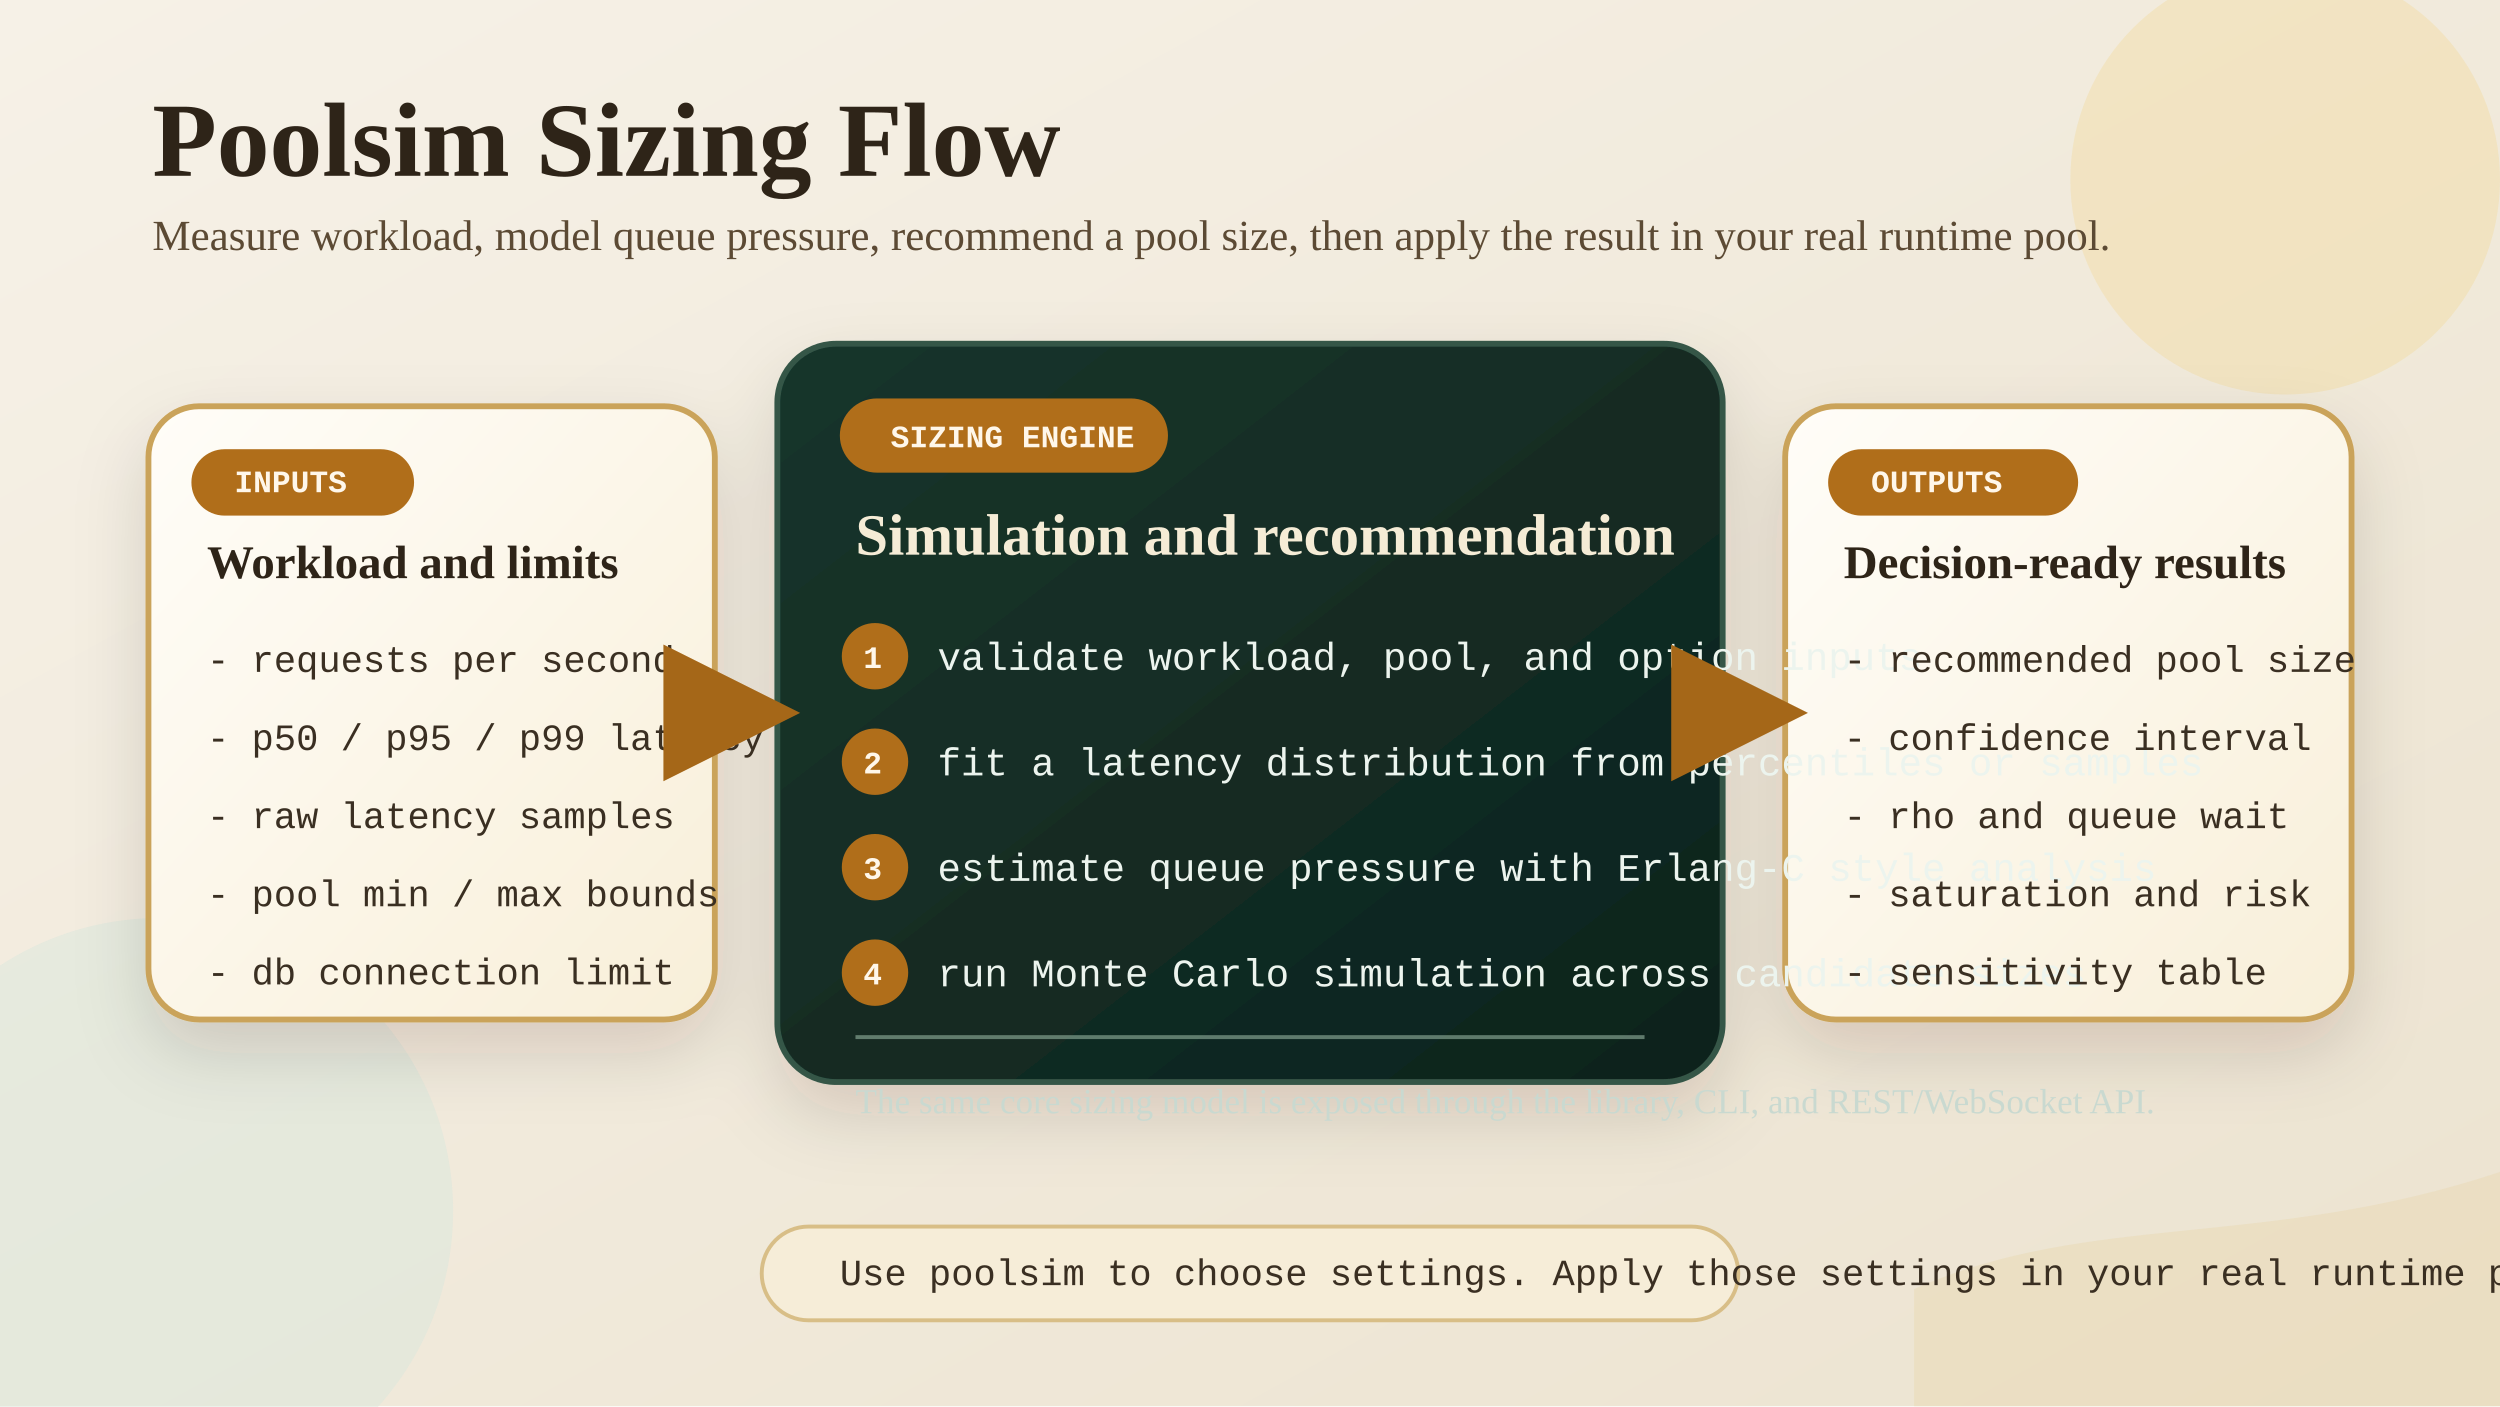
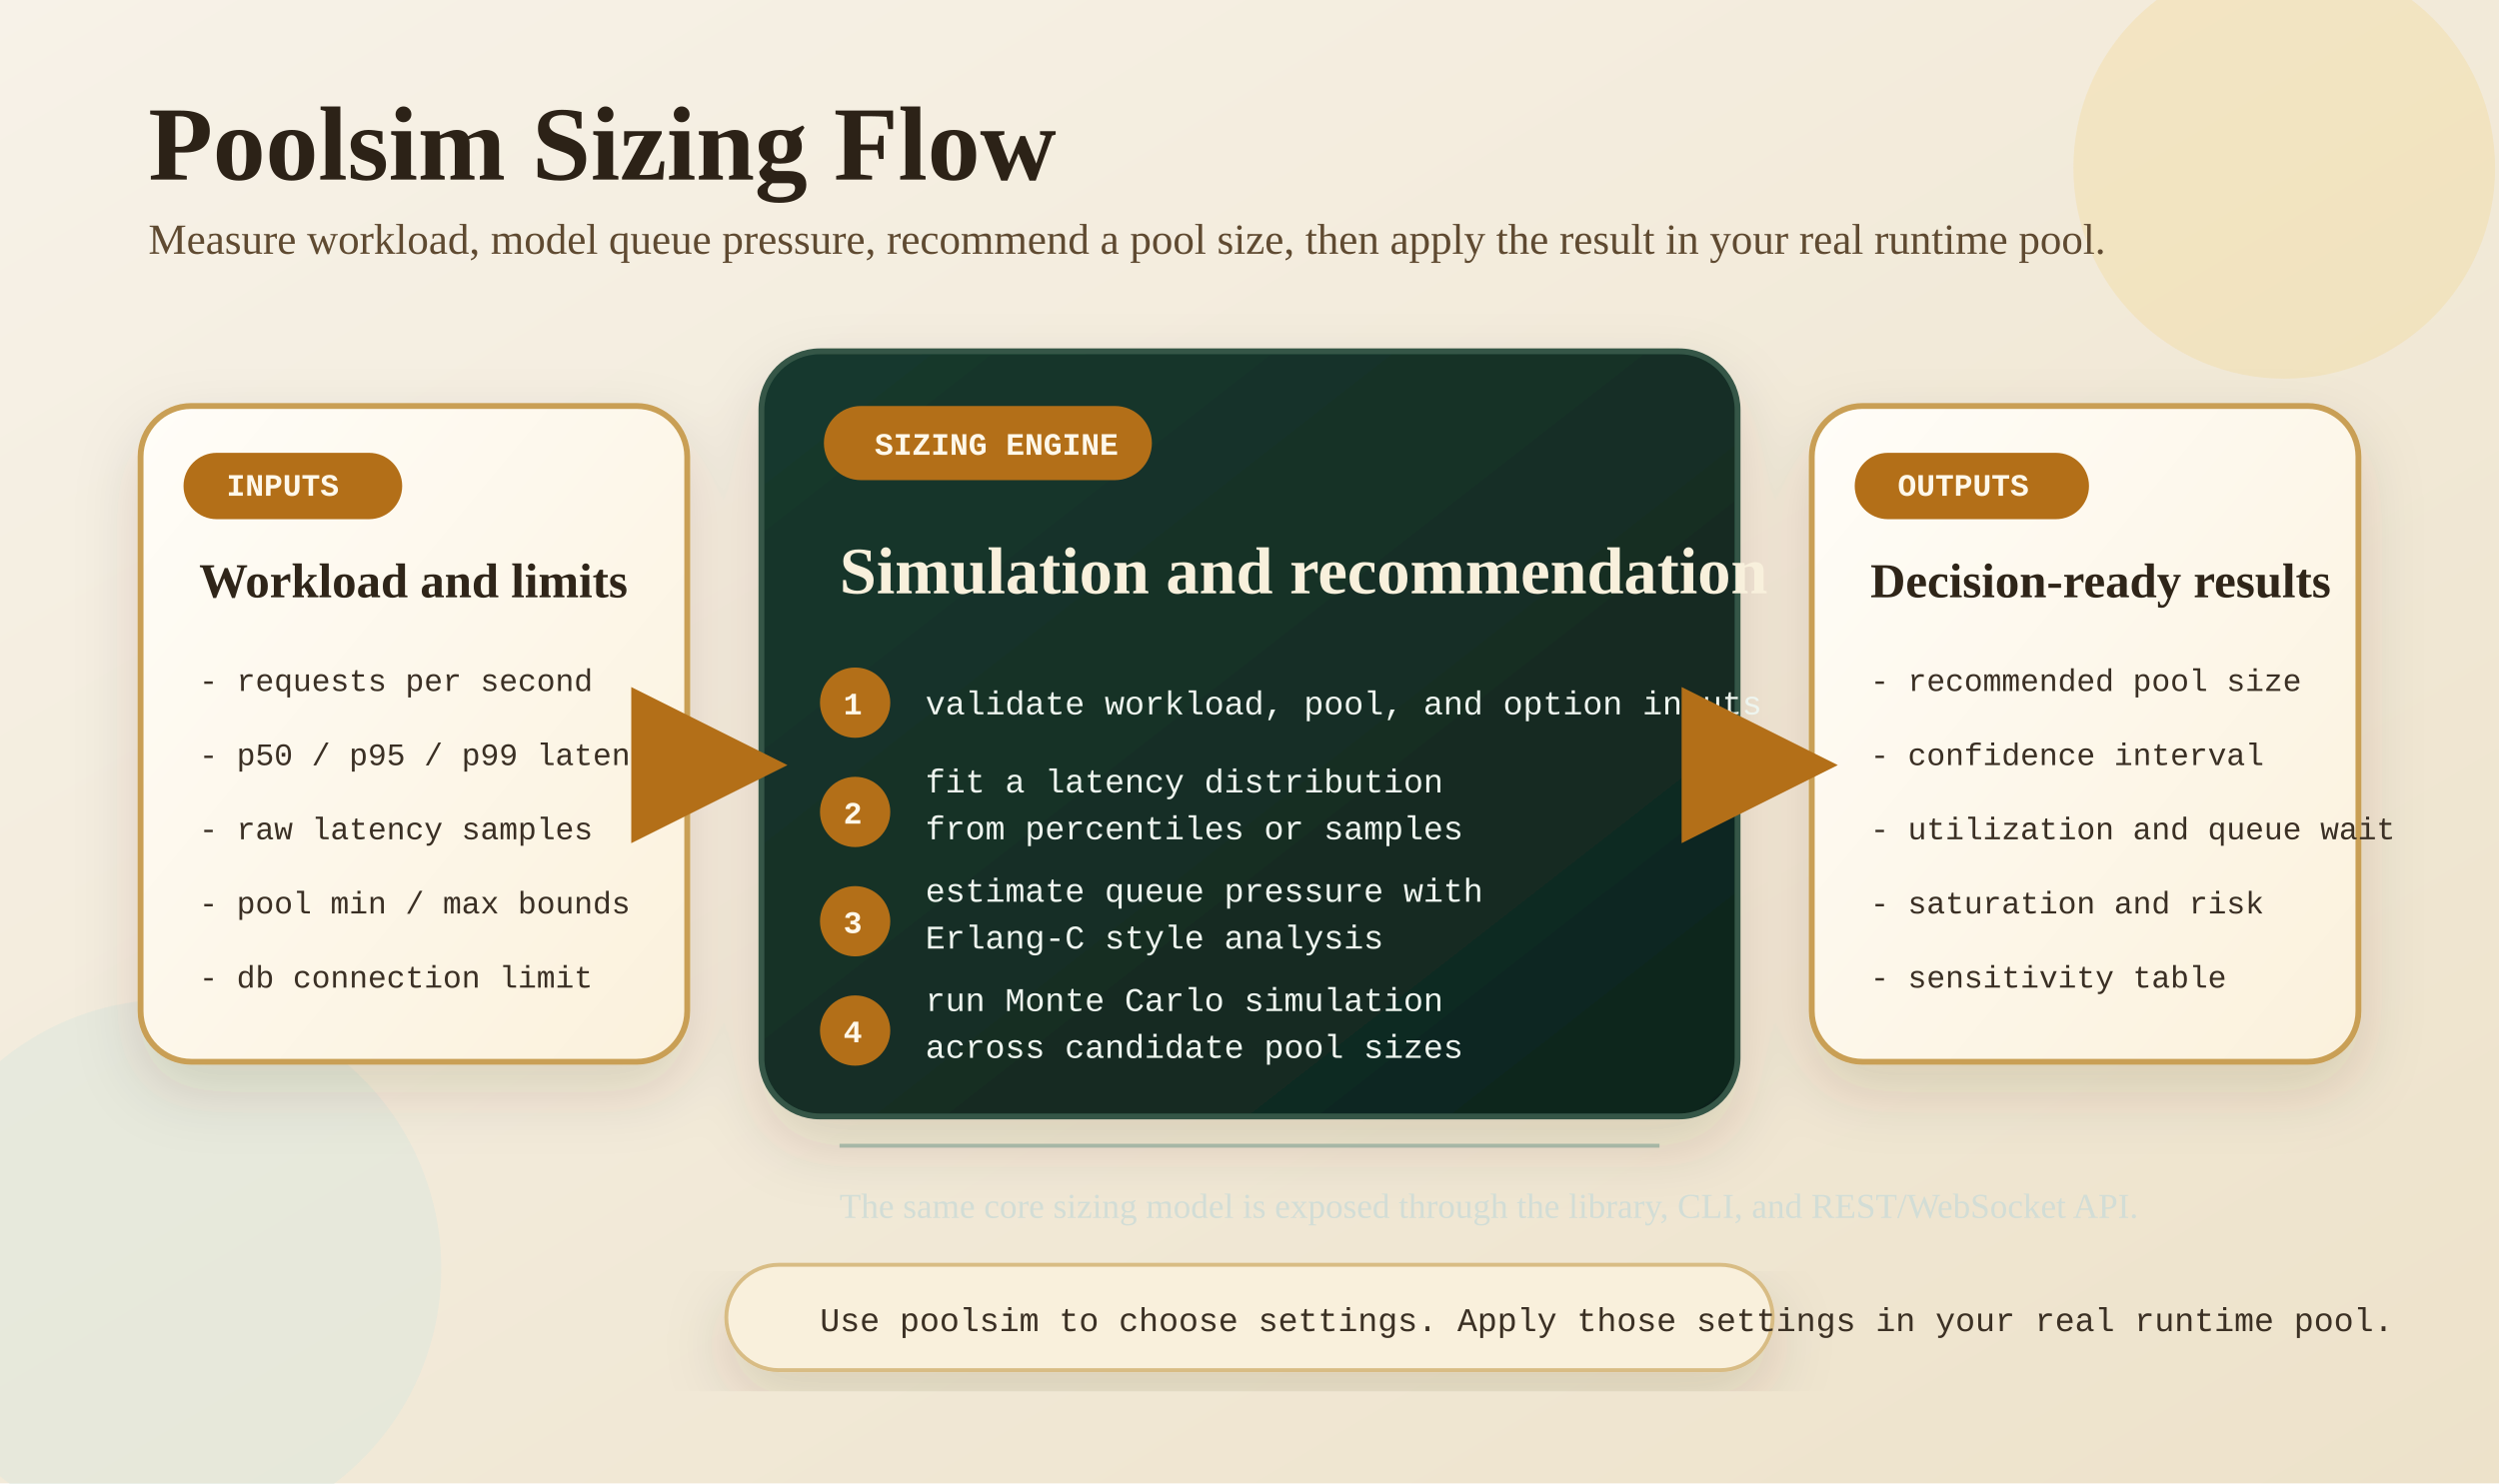
- <svg xmlns="http://www.w3.org/2000/svg" width="1280" height="720" viewBox="0 0 1280 720" role="img" aria-labelledby="title desc">
+ <svg xmlns="http://www.w3.org/2000/svg" width="1280" height="760" viewBox="0 0 1280 760" role="img" aria-labelledby="title desc">
  <defs>
    <linearGradient id="bg" x1="0%" y1="0%" x2="100%" y2="100%">
-       <stop offset="0%" stop-color="#f6f1e7" />
-       <stop offset="100%" stop-color="#ece3d0" />
+       <stop offset="0%" stop-color="#f7f2e8" />
+       <stop offset="100%" stop-color="#ede2ca" />
    </linearGradient>
    <linearGradient id="engine" x1="0%" y1="0%" x2="100%" y2="100%">
-       <stop offset="0%" stop-color="#14352b" />
-       <stop offset="100%" stop-color="#10231d" />
+       <stop offset="0%" stop-color="#16392e" />
+       <stop offset="100%" stop-color="#10241d" />
    </linearGradient>
    <linearGradient id="card" x1="0%" y1="0%" x2="100%" y2="100%">
      <stop offset="0%" stop-color="#fffdf8" />
-       <stop offset="100%" stop-color="#f8efd9" />
+       <stop offset="100%" stop-color="#fbf1dc" />
    </linearGradient>
    <filter id="shadow" x="-20%" y="-20%" width="140%" height="140%">
-       <feDropShadow dx="0" dy="16" stdDeviation="18" flood-color="#2c2213" flood-opacity="0.14" />
+       <feDropShadow dx="0" dy="14" stdDeviation="16" flood-color="#3c2a10" flood-opacity="0.14" />
    </filter>
    <marker id="arrow" viewBox="0 0 12 12" refX="10" refY="6" markerWidth="10" markerHeight="10" orient="auto-start-reverse">
-       <path d="M 0 0 L 12 6 L 0 12 z" fill="#a56718" />
+       <path d="M 0 0 L 12 6 L 0 12 z" fill="#b36f18" />
    </marker>
    <style>
-       .title { font: 700 54px Georgia, "Times New Roman", serif; fill: #2e2418; }
-       .subtitle { font: 400 22px Georgia, "Times New Roman", serif; fill: #5c4a34; }
-       .card-title { font: 700 24px Georgia, "Times New Roman", serif; fill: #2e2418; }
-       .card-copy { font: 400 19px "Courier New", Courier, monospace; fill: #3a2f22; }
-       .engine-title { font: 700 30px Georgia, "Times New Roman", serif; fill: #f5ecd6; }
-       .engine-copy { font: 400 20px "Courier New", Courier, monospace; fill: #ecf4ee; }
-       .engine-note { font: 400 18px Georgia, "Times New Roman", serif; fill: #c9d9d0; }
-       .badge-text { font: 700 16px "Courier New", Courier, monospace; fill: #fff7ea; }
+       .title { font: 700 54px Georgia, "Times New Roman", serif; fill: #2c2217; }
+       .subtitle { font: 400 22px Georgia, "Times New Roman", serif; fill: #5f4a31; }
+       .badge { font: 700 16px "Courier New", Courier, monospace; fill: #fff8ea; }
+       .card-title { font: 700 25px Georgia, "Times New Roman", serif; fill: #2f2519; }
+       .card-copy { font: 400 16px "Courier New", Courier, monospace; fill: #3a2f24; }
+       .engine-title { font: 700 34px Georgia, "Times New Roman", serif; fill: #f8f0dc; }
+       .engine-copy { font: 400 17px "Courier New", Courier, monospace; fill: #eef5ef; }
+       .engine-note { font: 400 18px Georgia, "Times New Roman", serif; fill: #d2ddd6; }
+       .footer { font: 400 17px "Courier New", Courier, monospace; fill: #3b3024; }
    </style>
  </defs>
-   <rect width="1280" height="720" fill="url(#bg)" />
-   <circle cx="1170" cy="92" r="110" fill="#f2d791" opacity="0.34" />
-   <circle cx="82" cy="620" r="150" fill="#d7e6dc" opacity="0.46" />
-   <path d="M 980 660 C 1070 620, 1160 640, 1280 600 L 1280 720 L 980 720 Z" fill="#e7d7ae" opacity="0.42" />
-   <text x="78" y="90" class="title">Poolsim Sizing Flow</text>
-   <text x="78" y="128" class="subtitle">Measure workload, model queue pressure, recommend a pool size, then apply the result in your real runtime pool.</text>
+   <rect width="1280" height="760" fill="url(#bg)" />
+   <circle cx="1170" cy="86" r="108" fill="#f2d58d" opacity="0.32" />
+   <circle cx="88" cy="650" r="138" fill="#d8e6dc" opacity="0.44" />
+   <text x="76" y="92" class="title">Poolsim Sizing Flow</text>
+   <text x="76" y="130" class="subtitle">Measure workload, model queue pressure, recommend a pool size, then apply the result in your real runtime pool.</text>
  <g filter="url(#shadow)">
-     <rect x="76" y="208" width="290" height="314" rx="26" fill="url(#card)" stroke="#caa35a" stroke-width="3" />
-     <rect x="398" y="176" width="484" height="378" rx="30" fill="url(#engine)" stroke="#355647" stroke-width="3" />
-     <rect x="914" y="208" width="290" height="314" rx="26" fill="url(#card)" stroke="#caa35a" stroke-width="3" />
+     <rect x="72" y="208" width="280" height="336" rx="26" fill="url(#card)" stroke="#c99f54" stroke-width="3" />
+     <rect x="390" y="180" width="500" height="392" rx="30" fill="url(#engine)" stroke="#355747" stroke-width="3" />
+     <rect x="928" y="208" width="280" height="336" rx="26" fill="url(#card)" stroke="#c99f54" stroke-width="3" />
  </g>
-   <rect x="98" y="230" width="114" height="34" rx="17" fill="#b06e1a" />
-   <text x="120" y="252" class="badge-text">INPUTS</text>
-   <text x="106" y="296" class="card-title">Workload and limits</text>
-   <text x="106" y="344" class="card-copy">- requests per second</text>
-   <text x="106" y="384" class="card-copy">- p50 / p95 / p99 latency</text>
-   <text x="106" y="424" class="card-copy">- raw latency samples</text>
-   <text x="106" y="464" class="card-copy">- pool min / max bounds</text>
-   <text x="106" y="504" class="card-copy">- db connection limit</text>
-   <rect x="430" y="204" width="168" height="38" rx="19" fill="#b06e1a" />
-   <text x="456" y="229" class="badge-text">SIZING ENGINE</text>
-   <text x="438" y="284" class="engine-title">Simulation and recommendation</text>
-   <circle cx="448" cy="336" r="17" fill="#b06e1a" />
-   <text x="442" y="342" class="badge-text">1</text>
-   <text x="480" y="343" class="engine-copy">validate workload, pool, and option inputs</text>
-   <circle cx="448" cy="390" r="17" fill="#b06e1a" />
-   <text x="442" y="396" class="badge-text">2</text>
-   <text x="480" y="397" class="engine-copy">fit a latency distribution from percentiles or samples</text>
-   <circle cx="448" cy="444" r="17" fill="#b06e1a" />
-   <text x="442" y="450" class="badge-text">3</text>
-   <text x="480" y="451" class="engine-copy">estimate queue pressure with Erlang-C style analysis</text>
-   <circle cx="448" cy="498" r="17" fill="#b06e1a" />
-   <text x="442" y="504" class="badge-text">4</text>
-   <text x="480" y="505" class="engine-copy">run Monte Carlo simulation across candidate sizes</text>
-   <rect x="438" y="530" width="404" height="2" fill="#89a795" opacity="0.65" />
-   <text x="438" y="570" class="engine-note">The same core sizing model is exposed through the library, CLI, and REST/WebSocket API.</text>
-   <rect x="936" y="230" width="128" height="34" rx="17" fill="#b06e1a" />
-   <text x="958" y="252" class="badge-text">OUTPUTS</text>
-   <text x="944" y="296" class="card-title">Decision-ready results</text>
-   <text x="944" y="344" class="card-copy">- recommended pool size</text>
-   <text x="944" y="384" class="card-copy">- confidence interval</text>
-   <text x="944" y="424" class="card-copy">- rho and queue wait</text>
-   <text x="944" y="464" class="card-copy">- saturation and risk</text>
-   <text x="944" y="504" class="card-copy">- sensitivity table</text>
-   <path d="M 366 365 C 380 365, 388 365, 398 365" fill="none" stroke="#a56718" stroke-width="7" marker-end="url(#arrow)" />
-   <path d="M 882 365 C 894 365, 902 365, 914 365" fill="none" stroke="#a56718" stroke-width="7" marker-end="url(#arrow)" />
-   <rect x="390" y="628" width="500" height="48" rx="24" fill="#f6edd8" stroke="#d8be87" stroke-width="2" />
-   <text x="430" y="658" class="card-copy">Use poolsim to choose settings. Apply those settings in your real runtime pool.</text>
+   <rect x="94" y="232" width="112" height="34" rx="17" fill="#b36f18" />
+   <text x="116" y="254" class="badge">INPUTS</text>
+   <text x="102" y="306" class="card-title">Workload and limits</text>
+   <text x="102" y="354" class="card-copy">- requests per second</text>
+   <text x="102" y="392" class="card-copy">- p50 / p95 / p99 latency</text>
+   <text x="102" y="430" class="card-copy">- raw latency samples</text>
+   <text x="102" y="468" class="card-copy">- pool min / max bounds</text>
+   <text x="102" y="506" class="card-copy">- db connection limit</text>
+   <rect x="422" y="208" width="168" height="38" rx="19" fill="#b36f18" />
+   <text x="448" y="233" class="badge">SIZING ENGINE</text>
+   <text x="430" y="304" class="engine-title">Simulation and recommendation</text>
+   <circle cx="438" cy="360" r="18" fill="#b36f18" />
+   <text x="432" y="366" class="badge">1</text>
+   <text x="474" y="366" class="engine-copy">validate workload, pool, and option inputs</text>
+   <circle cx="438" cy="416" r="18" fill="#b36f18" />
+   <text x="432" y="422" class="badge">2</text>
+   <text x="474" y="406" class="engine-copy">fit a latency distribution</text>
+   <text x="474" y="430" class="engine-copy">from percentiles or samples</text>
+   <circle cx="438" cy="472" r="18" fill="#b36f18" />
+   <text x="432" y="478" class="badge">3</text>
+   <text x="474" y="462" class="engine-copy">estimate queue pressure with</text>
+   <text x="474" y="486" class="engine-copy">Erlang-C style analysis</text>
+   <circle cx="438" cy="528" r="18" fill="#b36f18" />
+   <text x="432" y="534" class="badge">4</text>
+   <text x="474" y="518" class="engine-copy">run Monte Carlo simulation</text>
+   <text x="474" y="542" class="engine-copy">across candidate pool sizes</text>
+   <rect x="430" y="586" width="420" height="2" fill="#8ba797" opacity="0.7" />
+   <text x="430" y="624" class="engine-note">The same core sizing model is exposed through the library, CLI, and REST/WebSocket API.</text>
+   <rect x="950" y="232" width="120" height="34" rx="17" fill="#b36f18" />
+   <text x="972" y="254" class="badge">OUTPUTS</text>
+   <text x="958" y="306" class="card-title">Decision-ready results</text>
+   <text x="958" y="354" class="card-copy">- recommended pool size</text>
+   <text x="958" y="392" class="card-copy">- confidence interval</text>
+   <text x="958" y="430" class="card-copy">- utilization and queue wait</text>
+   <text x="958" y="468" class="card-copy">- saturation and risk</text>
+   <text x="958" y="506" class="card-copy">- sensitivity table</text>
+   <path d="M 352 392 C 366 392, 378 392, 390 392" fill="none" stroke="#b36f18" stroke-width="8" marker-end="url(#arrow)" />
+   <path d="M 890 392 C 904 392, 916 392, 928 392" fill="none" stroke="#b36f18" stroke-width="8" marker-end="url(#arrow)" />
+   <g filter="url(#shadow)">
+     <rect x="372" y="648" width="536" height="54" rx="27" fill="#f9f0dc" stroke="#d8bc84" stroke-width="2" />
+   </g>
+   <text x="420" y="682" class="footer">Use poolsim to choose settings. Apply those settings in your real runtime pool.</text>
</svg>
